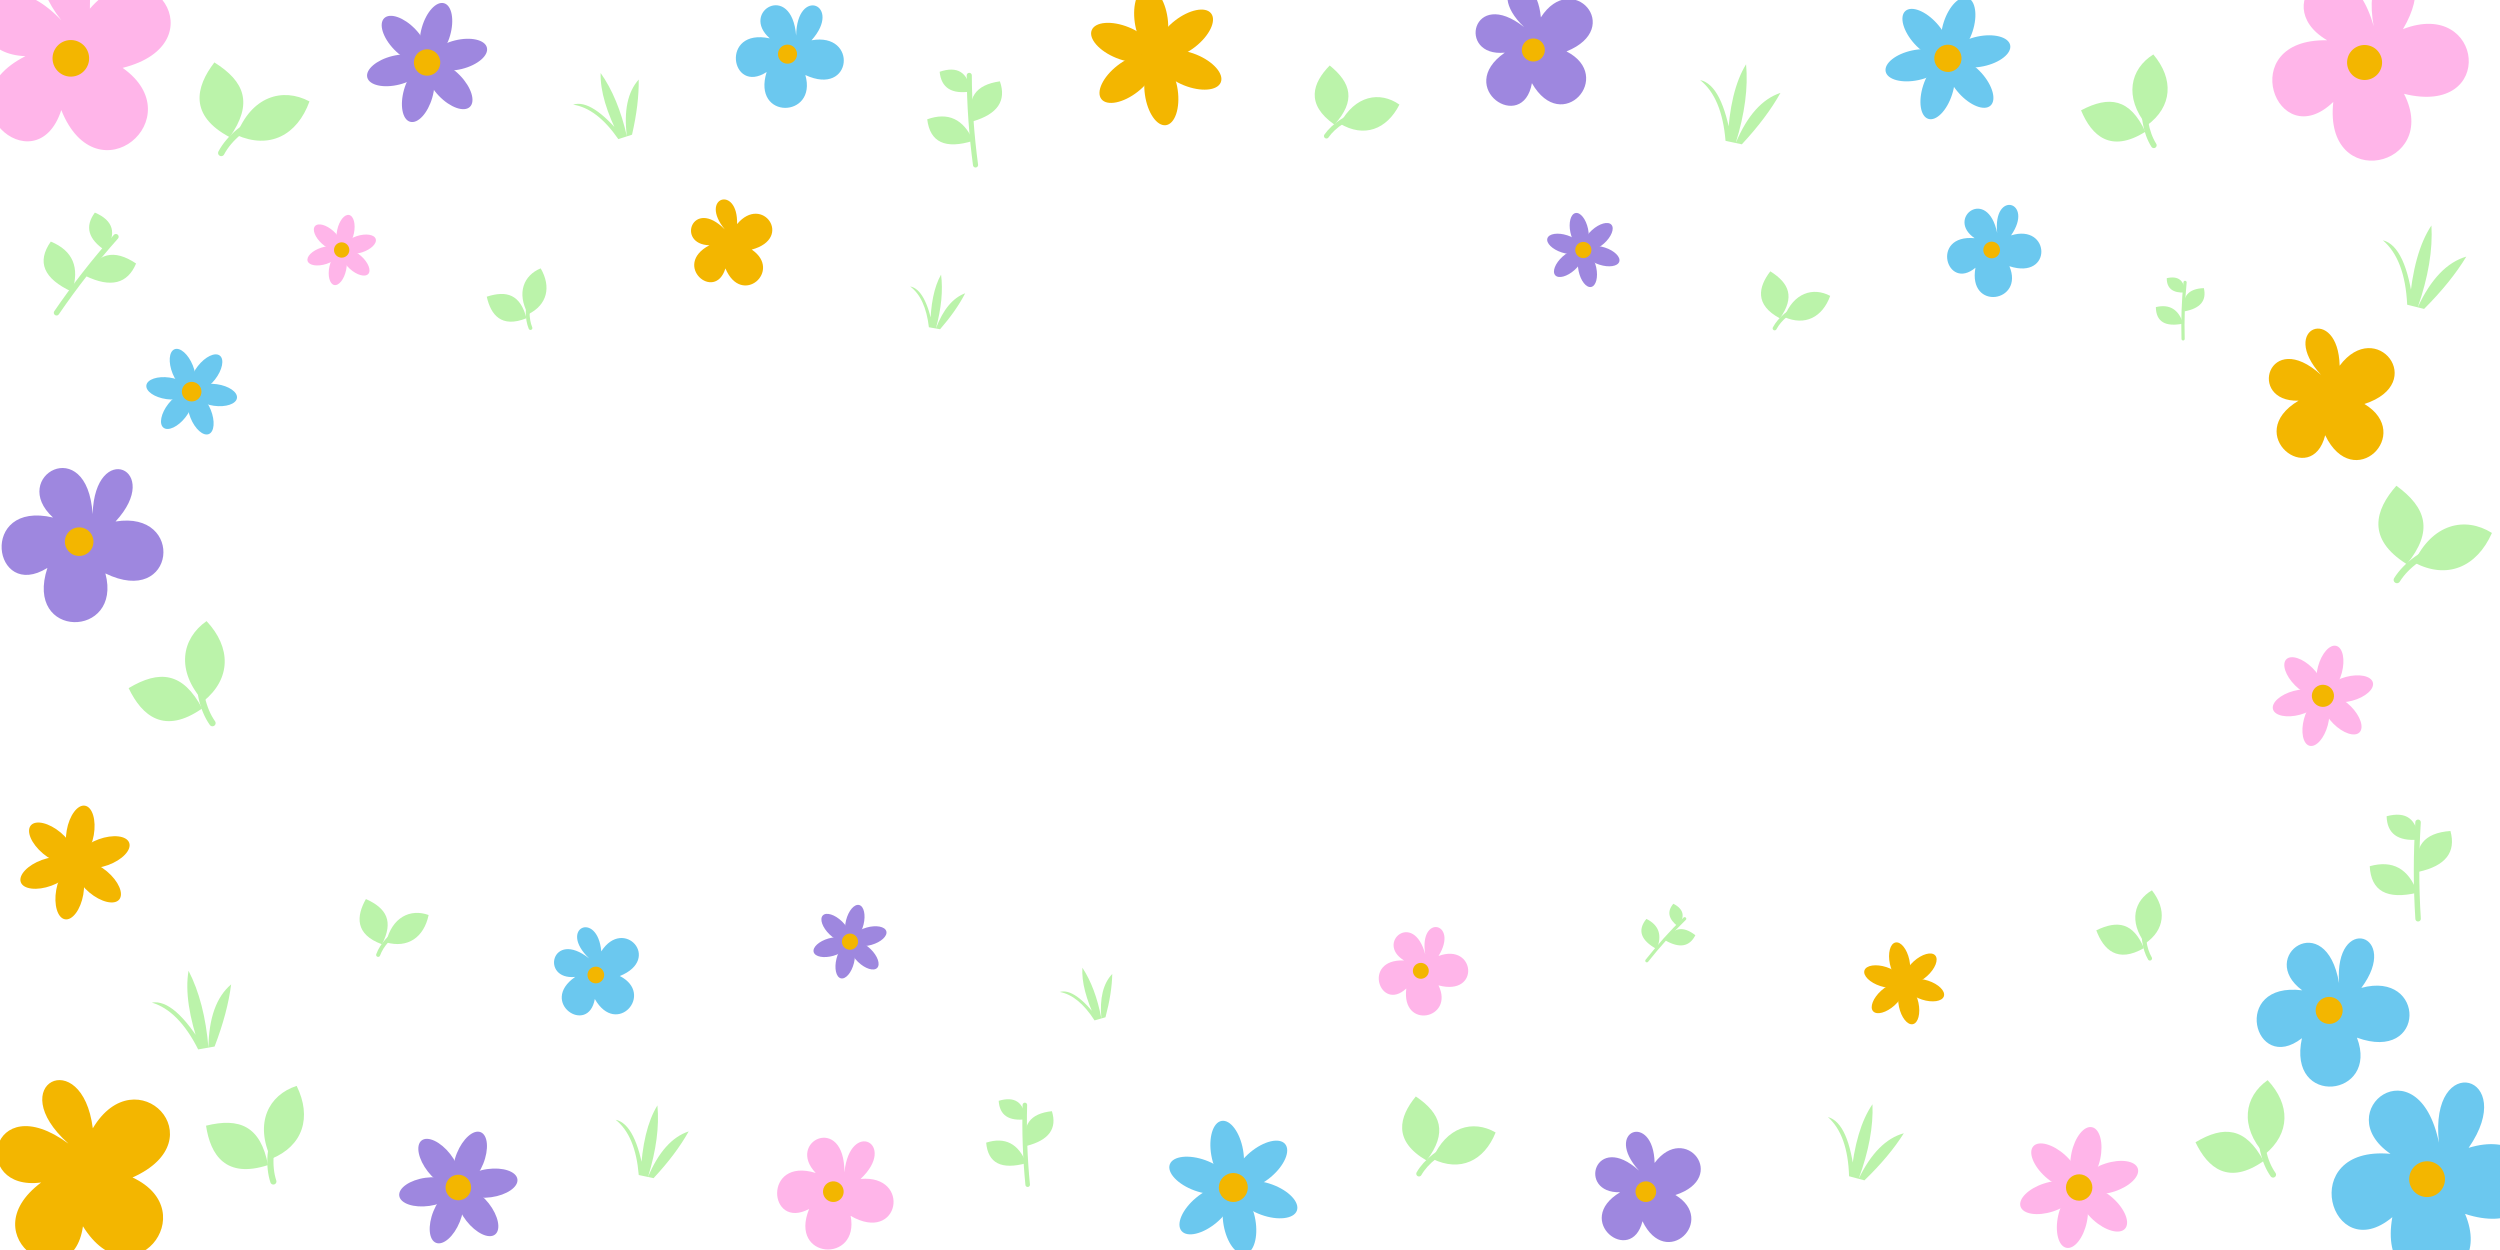
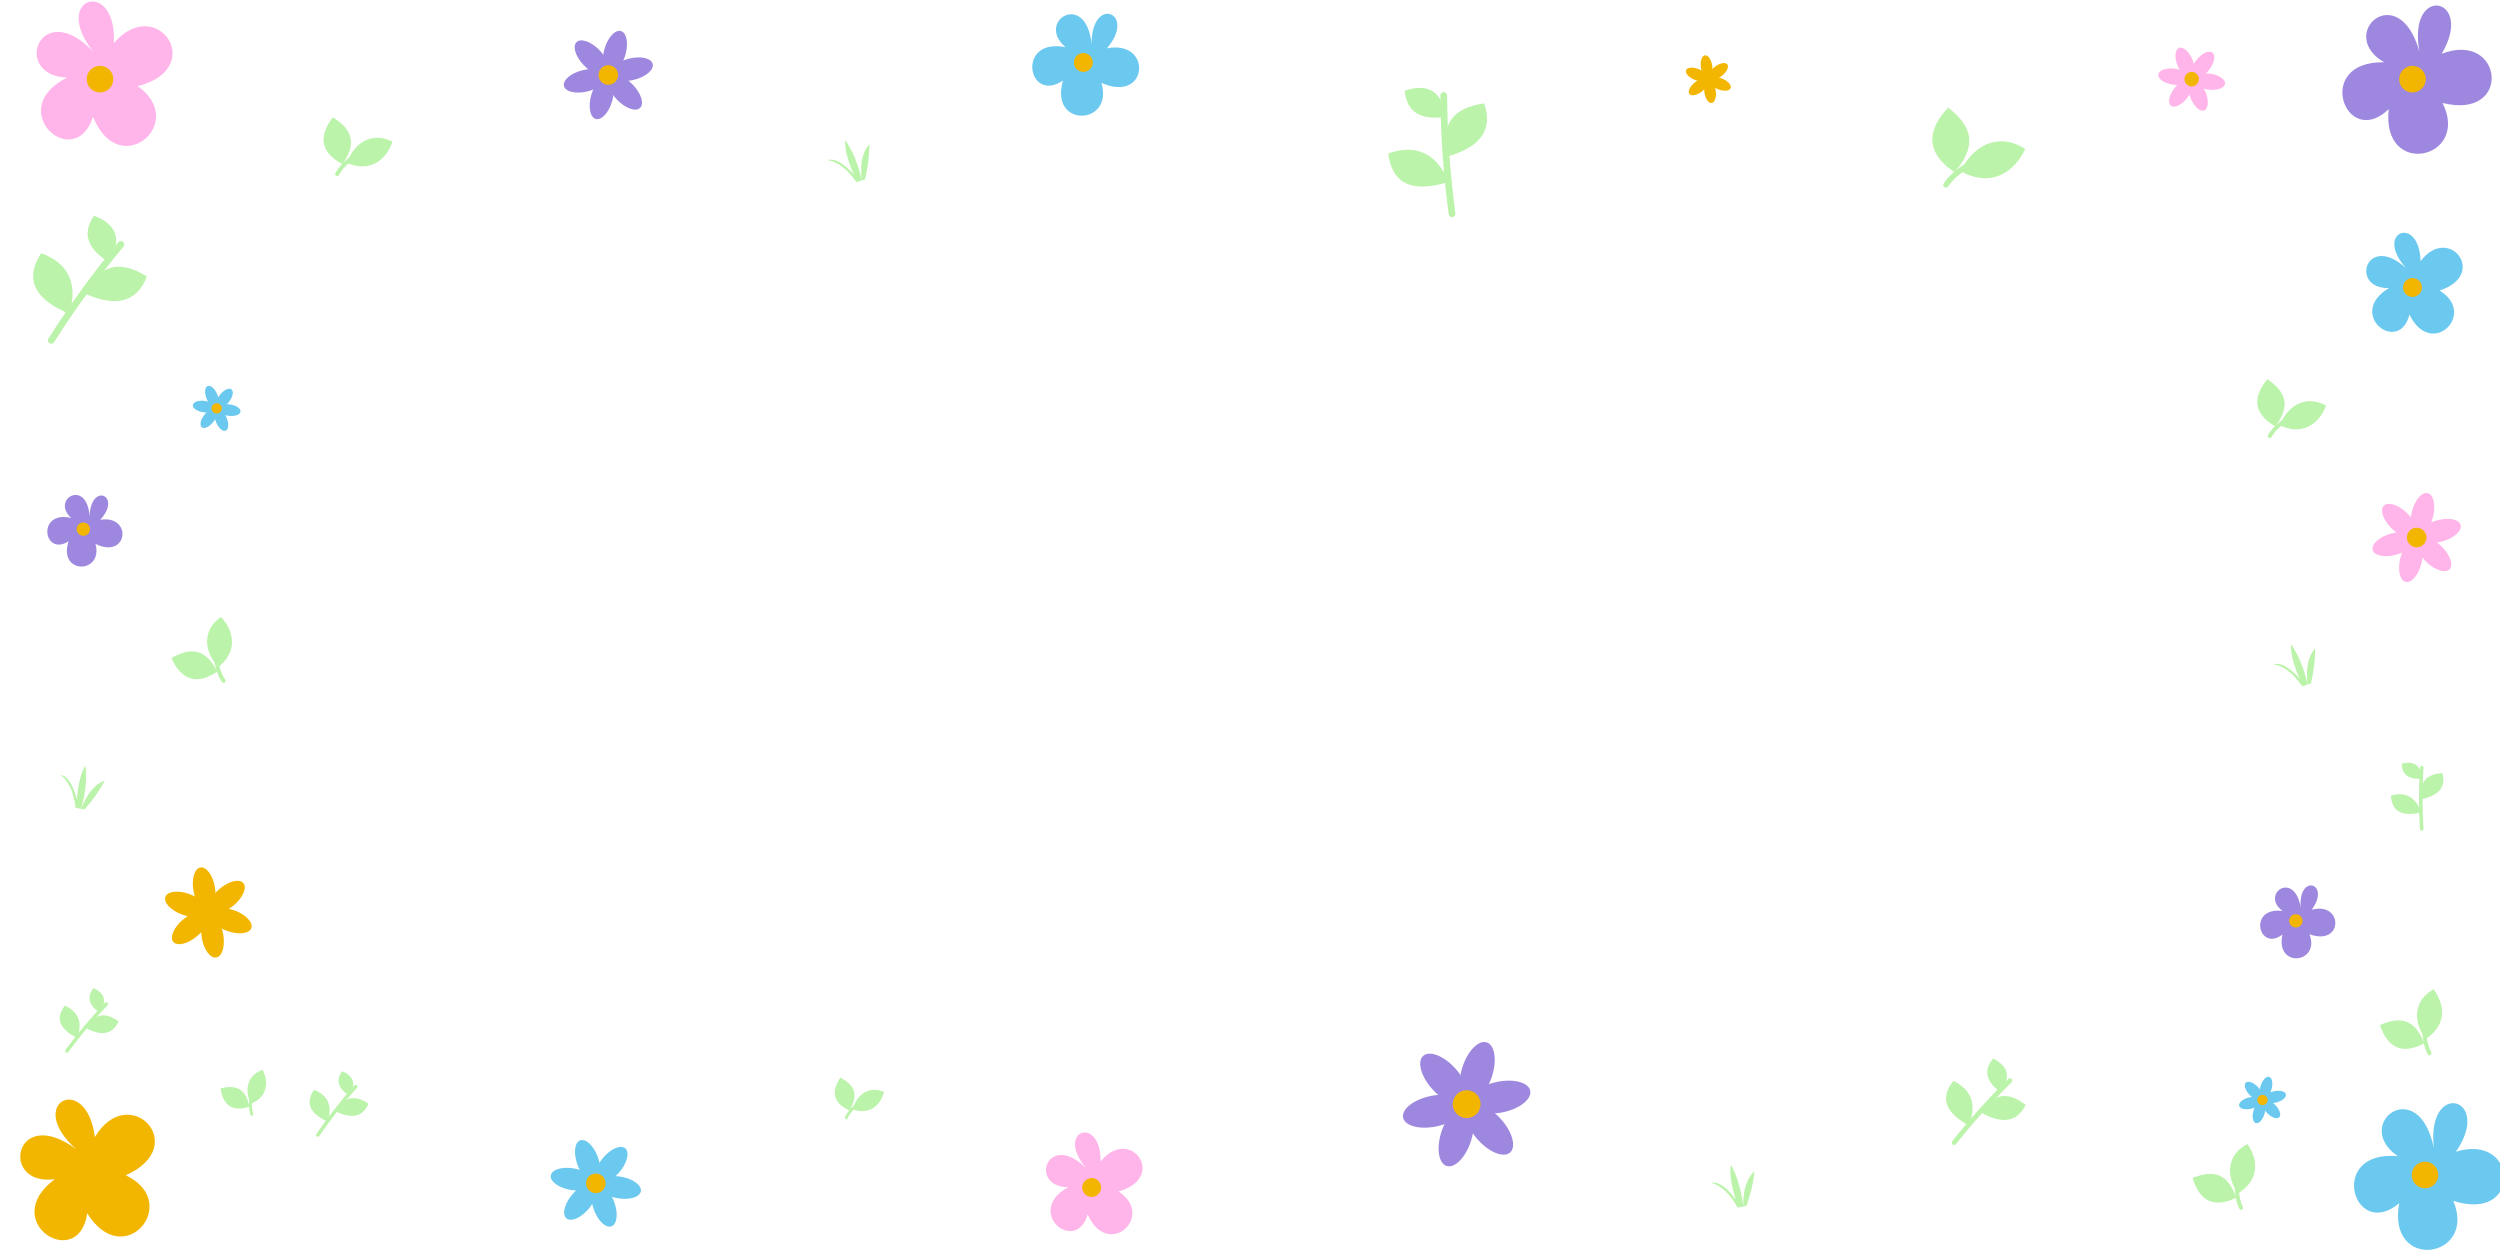
<svg xmlns="http://www.w3.org/2000/svg" width="1200" height="600" viewBox="0 0 1200 600" preserveAspectRatio="none" fill="none">
-   <g data-botanical-motif="1" transform="translate(34 28) rotate(-14) scale(2.0909)">
+   <g data-botanical-motif="1" data-size-tier="XL" transform="translate(48 38) rotate(-14) scale(1.520)">
    <path fill="#ffb5e9" d="M0-9C-12-30-27-8-10-3C-32 2-15 27-5 11C-2 33 24 20 11 5C34 5 24-22 7-10C13-30-9-29 0-9Z" />
    <circle r="4.2" fill="#f3b600" />
  </g>
-   <g data-botanical-motif="2" transform="translate(116 55) rotate(28) scale(1.2273)">
-     <path fill="#bbf3aa" d="M0 10C-18 10-21-1-19-13C-5-12 2-6 0 10ZM2 8C0-8 9-17 21-17C23-3 16 7 2 8Z" />
-     <path d="M0 17Q0 7 9-5" stroke="#bbf3aa" stroke-width="2.5" stroke-linecap="round" />
-   </g>
-   <g data-botanical-motif="3" transform="translate(205 30) rotate(16) scale(1.4091)">
+   <g data-botanical-motif="2" data-size-tier="S" transform="translate(168 72) rotate(28) scale(0.770)">
+     <path fill="#bbf3aa" d="M0 10C-18 10-21-1-19-13C-5-12 2-6 0 10ZM2 8C0-8 9-17 21-17C23-3 16 7 2 8Z" />
+     <path d="M0 17Q0 7 9-5" stroke="#bbf3aa" stroke-width="2.5" stroke-linecap="round" />
+   </g>
+   <g data-botanical-motif="3" data-size-tier="M" transform="translate(292 36) rotate(16) scale(1.045)">
    <g fill="#9e87df">
      <ellipse cy="-11" rx="5" ry="10" transform="rotate(0)" />
      <ellipse cy="-11" rx="5" ry="10" transform="rotate(60)" />
      <ellipse cy="-11" rx="5" ry="10" transform="rotate(120)" />
      <ellipse cy="-11" rx="5" ry="10" transform="rotate(180)" />
      <ellipse cy="-11" rx="5" ry="10" transform="rotate(240)" />
      <ellipse cy="-11" rx="5" ry="10" transform="rotate(300)" />
    </g>
    <circle r="4.5" fill="#f3b600" />
  </g>
-   <g data-botanical-motif="4" transform="translate(292 52) rotate(-18) scale(0.8636)">
-     <path fill="#bbf3aa" d="M0 18Q-6-2-18-8Q-7-8 3 18ZM1 18Q-3-6 2-20Q7-4 5 18ZM5 18Q9-3 21-10Q17 3 8 18Z" />
-   </g>
-   <g data-botanical-motif="5" transform="translate(378 26) rotate(25) scale(1.0909)">
+   <g data-botanical-motif="4" data-size-tier="XS" transform="translate(408 78) rotate(-18) scale(0.550)">
+     <path fill="#bbf3aa" d="M0 18Q-6-2-18-8Q-7-8 3 18ZM1 18Q-3-6 2-20Q7-4 5 18ZM5 18Q9-3 21-10Q17 3 8 18Z" />
+   </g>
+   <g data-botanical-motif="5" data-size-tier="L" transform="translate(520 30) rotate(24) scale(1.080)">
    <path fill="#6bc8ef" d="M0-9C-12-30-27-8-10-3C-32 2-15 27-5 11C-2 33 24 20 11 5C34 5 24-22 7-10C13-30-9-29 0-9Z" />
    <circle r="4.2" fill="#f3b600" />
  </g>
-   <g data-botanical-motif="6" transform="translate(466 56) rotate(-24) scale(1.2273)">
-     <path d="M-6 18Q-1 1 6-15" stroke="#bbf3aa" stroke-width="2" stroke-linecap="round" />
-     <path fill="#bbf3aa" d="M-3 9Q-20 7-16-6Q-3-5-3 9ZM0 2Q2-12 16-8Q15 4 0 2ZM4-9Q-7-12-4-21Q7-20 4-9Z" />
-   </g>
-   <g data-botanical-motif="7" transform="translate(555 27) rotate(-8) scale(1.5909)">
+   <g data-botanical-motif="6" data-size-tier="L" transform="translate(694 72) rotate(-24) scale(1.620)">
+     <path d="M-6 18Q-1 1 6-15" stroke="#bbf3aa" stroke-width="2" stroke-linecap="round" />
+     <path fill="#bbf3aa" d="M-3 9Q-20 7-16-6Q-3-5-3 9ZM0 2Q2-12 16-8Q15 4 0 2ZM4-9Q-7-12-4-21Q7-20 4-9Z" />
+   </g>
+   <g data-botanical-motif="7" data-size-tier="XS" transform="translate(820 38) rotate(-8) scale(0.550)">
    <g fill="#f3b600">
      <ellipse cy="-11" rx="5" ry="10" transform="rotate(0)" />
      <ellipse cy="-11" rx="5" ry="10" transform="rotate(60)" />
      <ellipse cy="-11" rx="5" ry="10" transform="rotate(120)" />
      <ellipse cy="-11" rx="5" ry="10" transform="rotate(180)" />
      <ellipse cy="-11" rx="5" ry="10" transform="rotate(240)" />
      <ellipse cy="-11" rx="5" ry="10" transform="rotate(300)" />
    </g>
    <circle r="4.5" fill="#f3b600" />
  </g>
-   <g data-botanical-motif="8" transform="translate(646 52) rotate(35) scale(0.9545)">
-     <path fill="#bbf3aa" d="M0 10C-18 10-21-1-19-13C-5-12 2-6 0 10ZM2 8C0-8 9-17 21-17C23-3 16 7 2 8Z" />
-     <path d="M0 17Q0 7 9-5" stroke="#bbf3aa" stroke-width="2.5" stroke-linecap="round" />
-   </g>
-   <g data-botanical-motif="9" transform="translate(736 24) rotate(-22) scale(1.3182)">
+   <g data-botanical-motif="8" data-size-tier="M" transform="translate(944 74) rotate(34) scale(1.045)">
+     <path fill="#bbf3aa" d="M0 10C-18 10-21-1-19-13C-5-12 2-6 0 10ZM2 8C0-8 9-17 21-17C23-3 16 7 2 8Z" />
+     <path d="M0 17Q0 7 9-5" stroke="#bbf3aa" stroke-width="2.5" stroke-linecap="round" />
+   </g>
+   <g data-botanical-motif="9" data-size-tier="S" transform="translate(1052 38) rotate(-22) scale(0.770)">
+     <g fill="#ffb5e9">
+       <ellipse cy="-11" rx="5" ry="10" transform="rotate(0)" />
+       <ellipse cy="-11" rx="5" ry="10" transform="rotate(60)" />
+       <ellipse cy="-11" rx="5" ry="10" transform="rotate(120)" />
+       <ellipse cy="-11" rx="5" ry="10" transform="rotate(180)" />
+       <ellipse cy="-11" rx="5" ry="10" transform="rotate(240)" />
+       <ellipse cy="-11" rx="5" ry="10" transform="rotate(300)" />
+     </g>
+     <circle r="4.5" fill="#f3b600" />
+   </g>
+   <g data-botanical-motif="10" data-size-tier="XL" transform="translate(1158 38) rotate(14) scale(1.520)">
    <path fill="#9e87df" d="M0-9C-12-30-27-8-10-3C-32 2-15 27-5 11C-2 33 24 20 11 5C34 5 24-22 7-10C13-30-9-29 0-9Z" />
    <circle r="4.2" fill="#f3b600" />
  </g>
-   <g data-botanical-motif="10" transform="translate(832 50) rotate(12) scale(1)">
-     <path fill="#bbf3aa" d="M0 18Q-6-2-18-8Q-7-8 3 18ZM1 18Q-3-6 2-20Q7-4 5 18ZM5 18Q9-3 21-10Q17 3 8 18Z" />
-   </g>
-   <g data-botanical-motif="11" transform="translate(935 28) rotate(18) scale(1.4545)">
+   <g data-botanical-motif="11" data-size-tier="XL" transform="translate(42 564) rotate(-24) scale(1.520)">
+     <path fill="#f3b600" d="M0-9C-12-30-27-8-10-3C-32 2-15 27-5 11C-2 33 24 20 11 5C34 5 24-22 7-10C13-30-9-29 0-9Z" />
+     <circle r="4.2" fill="#f3b600" />
+   </g>
+   <g data-botanical-motif="12" data-size-tier="S" transform="translate(162 532) rotate(18) scale(0.840)">
+     <path d="M-6 18Q-1 1 6-15" stroke="#bbf3aa" stroke-width="2" stroke-linecap="round" />
+     <path fill="#bbf3aa" d="M-3 9Q-20 7-16-6Q-3-5-3 9ZM0 2Q2-12 16-8Q15 4 0 2ZM4-9Q-7-12-4-21Q7-20 4-9Z" />
+   </g>
+   <g data-botanical-motif="13" data-size-tier="M" transform="translate(286 568) rotate(-20) scale(1.045)">
    <g fill="#6bc8ef">
      <ellipse cy="-11" rx="5" ry="10" transform="rotate(0)" />
      <ellipse cy="-11" rx="5" ry="10" transform="rotate(60)" />
      <ellipse cy="-11" rx="5" ry="10" transform="rotate(120)" />
      <ellipse cy="-11" rx="5" ry="10" transform="rotate(180)" />
      <ellipse cy="-11" rx="5" ry="10" transform="rotate(240)" />
      <ellipse cy="-11" rx="5" ry="10" transform="rotate(300)" />
    </g>
    <circle r="4.5" fill="#f3b600" />
  </g>
-   <g data-botanical-motif="12" transform="translate(1024 54) rotate(-32) scale(1.0909)">
-     <path fill="#bbf3aa" d="M0 10C-18 10-21-1-19-13C-5-12 2-6 0 10ZM2 8C0-8 9-17 21-17C23-3 16 7 2 8Z" />
-     <path d="M0 17Q0 7 9-5" stroke="#bbf3aa" stroke-width="2.5" stroke-linecap="round" />
-   </g>
-   <g data-botanical-motif="13" transform="translate(1135 30) rotate(14) scale(2)">
+   <g data-botanical-motif="14" data-size-tier="XS" transform="translate(410 528) rotate(24) scale(0.550)">
+     <path fill="#bbf3aa" d="M0 10C-18 10-21-1-19-13C-5-12 2-6 0 10ZM2 8C0-8 9-17 21-17C23-3 16 7 2 8Z" />
+     <path d="M0 17Q0 7 9-5" stroke="#bbf3aa" stroke-width="2.5" stroke-linecap="round" />
+   </g>
+   <g data-botanical-motif="15" data-size-tier="L" transform="translate(524 570) rotate(-16) scale(1.080)">
    <path fill="#ffb5e9" d="M0-9C-12-30-27-8-10-3C-32 2-15 27-5 11C-2 33 24 20 11 5C34 5 24-22 7-10C13-30-9-29 0-9Z" />
    <circle r="4.2" fill="#f3b600" />
  </g>
-   <g data-botanical-motif="14" transform="translate(42 130) rotate(18) scale(1.3182)">
-     <path d="M-6 18Q-1 1 6-15" stroke="#bbf3aa" stroke-width="2" stroke-linecap="round" />
-     <path fill="#bbf3aa" d="M-3 9Q-20 7-16-6Q-3-5-3 9ZM0 2Q2-12 16-8Q15 4 0 2ZM4-9Q-7-12-4-21Q7-20 4-9Z" />
-   </g>
-   <g data-botanical-motif="15" transform="translate(92 188) rotate(-22) scale(1.0455)">
+   <g data-botanical-motif="16" data-size-tier="L" transform="translate(704 530) rotate(18) scale(1.485)">
+     <g fill="#9e87df">
+       <ellipse cy="-11" rx="5" ry="10" transform="rotate(0)" />
+       <ellipse cy="-11" rx="5" ry="10" transform="rotate(60)" />
+       <ellipse cy="-11" rx="5" ry="10" transform="rotate(120)" />
+       <ellipse cy="-11" rx="5" ry="10" transform="rotate(180)" />
+       <ellipse cy="-11" rx="5" ry="10" transform="rotate(240)" />
+       <ellipse cy="-11" rx="5" ry="10" transform="rotate(300)" />
+     </g>
+     <circle r="4.5" fill="#f3b600" />
+   </g>
+   <g data-botanical-motif="17" data-size-tier="XS" transform="translate(832 570) rotate(-12) scale(0.550)">
+     <path fill="#bbf3aa" d="M0 18Q-6-2-18-8Q-7-8 3 18ZM1 18Q-3-6 2-20Q7-4 5 18ZM5 18Q9-3 21-10Q17 3 8 18Z" />
+   </g>
+   <g data-botanical-motif="18" data-size-tier="M" transform="translate(952 532) rotate(22) scale(1.140)">
+     <path d="M-6 18Q-1 1 6-15" stroke="#bbf3aa" stroke-width="2" stroke-linecap="round" />
+     <path fill="#bbf3aa" d="M-3 9Q-20 7-16-6Q-3-5-3 9ZM0 2Q2-12 16-8Q15 4 0 2ZM4-9Q-7-12-4-21Q7-20 4-9Z" />
+   </g>
+   <g data-botanical-motif="19" data-size-tier="S" transform="translate(1070 568) rotate(-26) scale(0.770)">
+     <path fill="#bbf3aa" d="M0 10C-18 10-21-1-19-13C-5-12 2-6 0 10ZM2 8C0-8 9-17 21-17C23-3 16 7 2 8Z" />
+     <path d="M0 17Q0 7 9-5" stroke="#bbf3aa" stroke-width="2.5" stroke-linecap="round" />
+   </g>
+   <g data-botanical-motif="20" data-size-tier="XL" transform="translate(1164 564) rotate(18) scale(1.520)">
+     <path fill="#6bc8ef" d="M0-9C-12-30-27-8-10-3C-32 2-15 27-5 11C-2 33 24 20 11 5C34 5 24-22 7-10C13-30-9-29 0-9Z" />
+     <circle r="4.2" fill="#f3b600" />
+   </g>
+   <g data-botanical-motif="21" data-size-tier="L" transform="translate(42 138) rotate(16) scale(1.620)">
+     <path d="M-6 18Q-1 1 6-15" stroke="#bbf3aa" stroke-width="2" stroke-linecap="round" />
+     <path fill="#bbf3aa" d="M-3 9Q-20 7-16-6Q-3-5-3 9ZM0 2Q2-12 16-8Q15 4 0 2ZM4-9Q-7-12-4-21Q7-20 4-9Z" />
+   </g>
+   <g data-botanical-motif="22" data-size-tier="XS" transform="translate(104 196) rotate(-22) scale(0.550)">
    <g fill="#6bc8ef">
      <ellipse cy="-11" rx="5" ry="10" transform="rotate(0)" />
      <ellipse cy="-11" rx="5" ry="10" transform="rotate(60)" />
      <ellipse cy="-11" rx="5" ry="10" transform="rotate(120)" />
      <ellipse cy="-11" rx="5" ry="10" transform="rotate(180)" />
      <ellipse cy="-11" rx="5" ry="10" transform="rotate(240)" />
      <ellipse cy="-11" rx="5" ry="10" transform="rotate(300)" />
    </g>
    <circle r="4.5" fill="#f3b600" />
  </g>
-   <g data-botanical-motif="16" transform="translate(38 260) rotate(26) scale(1.6364)">
+   <g data-botanical-motif="23" data-size-tier="M" transform="translate(40 254) rotate(26) scale(0.760)">
    <path fill="#9e87df" d="M0-9C-12-30-27-8-10-3C-32 2-15 27-5 11C-2 33 24 20 11 5C34 5 24-22 7-10C13-30-9-29 0-9Z" />
    <circle r="4.2" fill="#f3b600" />
  </g>
-   <g data-botanical-motif="17" transform="translate(90 330) rotate(-35) scale(1.2273)">
-     <path fill="#bbf3aa" d="M0 10C-18 10-21-1-19-13C-5-12 2-6 0 10ZM2 8C0-8 9-17 21-17C23-3 16 7 2 8Z" />
-     <path d="M0 17Q0 7 9-5" stroke="#bbf3aa" stroke-width="2.5" stroke-linecap="round" />
-   </g>
-   <g data-botanical-motif="18" transform="translate(36 414) rotate(10) scale(1.3182)">
+   <g data-botanical-motif="24" data-size-tier="S" transform="translate(100 316) rotate(-34) scale(0.770)">
+     <path fill="#bbf3aa" d="M0 10C-18 10-21-1-19-13C-5-12 2-6 0 10ZM2 8C0-8 9-17 21-17C23-3 16 7 2 8Z" />
+     <path d="M0 17Q0 7 9-5" stroke="#bbf3aa" stroke-width="2.5" stroke-linecap="round" />
+   </g>
+   <g data-botanical-motif="25" data-size-tier="XS" transform="translate(38 378) rotate(10) scale(0.550)">
+     <path fill="#bbf3aa" d="M0 18Q-6-2-18-8Q-7-8 3 18ZM1 18Q-3-6 2-20Q7-4 5 18ZM5 18Q9-3 21-10Q17 3 8 18Z" />
+   </g>
+   <g data-botanical-motif="26" data-size-tier="M" transform="translate(100 438) rotate(-10) scale(1.045)">
    <g fill="#f3b600">
      <ellipse cy="-11" rx="5" ry="10" transform="rotate(0)" />
      <ellipse cy="-11" rx="5" ry="10" transform="rotate(60)" />
      <ellipse cy="-11" rx="5" ry="10" transform="rotate(120)" />
      <ellipse cy="-11" rx="5" ry="10" transform="rotate(180)" />
      <ellipse cy="-11" rx="5" ry="10" transform="rotate(240)" />
      <ellipse cy="-11" rx="5" ry="10" transform="rotate(300)" />
    </g>
    <circle r="4.5" fill="#f3b600" />
  </g>
-   <g data-botanical-motif="19" transform="translate(92 486) rotate(-10) scale(1)">
-     <path fill="#bbf3aa" d="M0 18Q-6-2-18-8Q-7-8 3 18ZM1 18Q-3-6 2-20Q7-4 5 18ZM5 18Q9-3 21-10Q17 3 8 18Z" />
-   </g>
-   <g data-botanical-motif="20" transform="translate(1160 128) rotate(14) scale(1.0455)">
-     <path fill="#bbf3aa" d="M0 18Q-6-2-18-8Q-7-8 3 18ZM1 18Q-3-6 2-20Q7-4 5 18ZM5 18Q9-3 21-10Q17 3 8 18Z" />
-   </g>
-   <g data-botanical-motif="21" transform="translate(1118 192) rotate(-18) scale(1.4091)">
-     <path fill="#f3b600" d="M0-9C-12-30-27-8-10-3C-32 2-15 27-5 11C-2 33 24 20 11 5C34 5 24-22 7-10C13-30-9-29 0-9Z" />
-     <circle r="4.2" fill="#f3b600" />
-   </g>
-   <g data-botanical-motif="22" transform="translate(1162 260) rotate(32) scale(1.2727)">
-     <path fill="#bbf3aa" d="M0 10C-18 10-21-1-19-13C-5-12 2-6 0 10ZM2 8C0-8 9-17 21-17C23-3 16 7 2 8Z" />
-     <path d="M0 17Q0 7 9-5" stroke="#bbf3aa" stroke-width="2.5" stroke-linecap="round" />
-   </g>
-   <g data-botanical-motif="23" transform="translate(1115 334) rotate(15) scale(1.1818)">
+   <g data-botanical-motif="27" data-size-tier="S" transform="translate(42 492) rotate(20) scale(0.840)">
+     <path d="M-6 18Q-1 1 6-15" stroke="#bbf3aa" stroke-width="2" stroke-linecap="round" />
+     <path fill="#bbf3aa" d="M-3 9Q-20 7-16-6Q-3-5-3 9ZM0 2Q2-12 16-8Q15 4 0 2ZM4-9Q-7-12-4-21Q7-20 4-9Z" />
+   </g>
+   <g data-botanical-motif="28" data-size-tier="XS" transform="translate(118 526) rotate(-18) scale(0.550)">
+     <path fill="#bbf3aa" d="M0 10C-18 10-21-1-19-13C-5-12 2-6 0 10ZM2 8C0-8 9-17 21-17C23-3 16 7 2 8Z" />
+     <path d="M0 17Q0 7 9-5" stroke="#bbf3aa" stroke-width="2.5" stroke-linecap="round" />
+   </g>
+   <g data-botanical-motif="29" data-size-tier="L" transform="translate(1158 138) rotate(-18) scale(1.080)">
+     <path fill="#6bc8ef" d="M0-9C-12-30-27-8-10-3C-32 2-15 27-5 11C-2 33 24 20 11 5C34 5 24-22 7-10C13-30-9-29 0-9Z" />
+     <circle r="4.2" fill="#f3b600" />
+   </g>
+   <g data-botanical-motif="30" data-size-tier="S" transform="translate(1096 198) rotate(30) scale(0.770)">
+     <path fill="#bbf3aa" d="M0 10C-18 10-21-1-19-13C-5-12 2-6 0 10ZM2 8C0-8 9-17 21-17C23-3 16 7 2 8Z" />
+     <path d="M0 17Q0 7 9-5" stroke="#bbf3aa" stroke-width="2.5" stroke-linecap="round" />
+   </g>
+   <g data-botanical-motif="31" data-size-tier="M" transform="translate(1160 258) rotate(14) scale(1.045)">
    <g fill="#ffb5e9">
      <ellipse cy="-11" rx="5" ry="10" transform="rotate(0)" />
      <ellipse cy="-11" rx="5" ry="10" transform="rotate(60)" />
      <ellipse cy="-11" rx="5" ry="10" transform="rotate(120)" />
      <ellipse cy="-11" rx="5" ry="10" transform="rotate(180)" />
      <ellipse cy="-11" rx="5" ry="10" transform="rotate(240)" />
      <ellipse cy="-11" rx="5" ry="10" transform="rotate(300)" />
    </g>
    <circle r="4.5" fill="#f3b600" />
  </g>
-   <g data-botanical-motif="24" transform="translate(1160 416) rotate(-20) scale(1.3182)">
-     <path d="M-6 18Q-1 1 6-15" stroke="#bbf3aa" stroke-width="2" stroke-linecap="round" />
-     <path fill="#bbf3aa" d="M-3 9Q-20 7-16-6Q-3-5-3 9ZM0 2Q2-12 16-8Q15 4 0 2ZM4-9Q-7-12-4-21Q7-20 4-9Z" />
-   </g>
-   <g data-botanical-motif="25" transform="translate(1118 485) rotate(20) scale(1.5455)">
-     <path fill="#6bc8ef" d="M0-9C-12-30-27-8-10-3C-32 2-15 27-5 11C-2 33 24 20 11 5C34 5 24-22 7-10C13-30-9-29 0-9Z" />
-     <circle r="4.2" fill="#f3b600" />
-   </g>
-   <g data-botanical-motif="26" transform="translate(164 120) rotate(12) scale(0.8182)">
-     <g fill="#ffb5e9">
-       <ellipse cy="-11" rx="5" ry="10" transform="rotate(0)" />
-       <ellipse cy="-11" rx="5" ry="10" transform="rotate(60)" />
-       <ellipse cy="-11" rx="5" ry="10" transform="rotate(120)" />
-       <ellipse cy="-11" rx="5" ry="10" transform="rotate(180)" />
-       <ellipse cy="-11" rx="5" ry="10" transform="rotate(240)" />
-       <ellipse cy="-11" rx="5" ry="10" transform="rotate(300)" />
-     </g>
-     <circle r="4.5" fill="#f3b600" />
-   </g>
-   <g data-botanical-motif="27" transform="translate(250 146) rotate(-22) scale(0.7273)">
-     <path fill="#bbf3aa" d="M0 10C-18 10-21-1-19-13C-5-12 2-6 0 10ZM2 8C0-8 9-17 21-17C23-3 16 7 2 8Z" />
-     <path d="M0 17Q0 7 9-5" stroke="#bbf3aa" stroke-width="2.5" stroke-linecap="round" />
-   </g>
-   <g data-botanical-motif="28" transform="translate(350 118) rotate(-15) scale(0.9091)">
-     <path fill="#f3b600" d="M0-9C-12-30-27-8-10-3C-32 2-15 27-5 11C-2 33 24 20 11 5C34 5 24-22 7-10C13-30-9-29 0-9Z" />
-     <circle r="4.2" fill="#f3b600" />
-   </g>
-   <g data-botanical-motif="29" transform="translate(448 145) rotate(10) scale(0.6818)">
-     <path fill="#bbf3aa" d="M0 18Q-6-2-18-8Q-7-8 3 18ZM1 18Q-3-6 2-20Q7-4 5 18ZM5 18Q9-3 21-10Q17 3 8 18Z" />
-   </g>
-   <g data-botanical-motif="30" transform="translate(760 120) rotate(-12) scale(0.8636)">
-     <g fill="#9e87df">
-       <ellipse cy="-11" rx="5" ry="10" transform="rotate(0)" />
-       <ellipse cy="-11" rx="5" ry="10" transform="rotate(60)" />
-       <ellipse cy="-11" rx="5" ry="10" transform="rotate(120)" />
-       <ellipse cy="-11" rx="5" ry="10" transform="rotate(180)" />
-       <ellipse cy="-11" rx="5" ry="10" transform="rotate(240)" />
-       <ellipse cy="-11" rx="5" ry="10" transform="rotate(300)" />
-     </g>
-     <circle r="4.5" fill="#f3b600" />
-   </g>
-   <g data-botanical-motif="31" transform="translate(858 146) rotate(28) scale(0.7727)">
-     <path fill="#bbf3aa" d="M0 10C-18 10-21-1-19-13C-5-12 2-6 0 10ZM2 8C0-8 9-17 21-17C23-3 16 7 2 8Z" />
-     <path d="M0 17Q0 7 9-5" stroke="#bbf3aa" stroke-width="2.5" stroke-linecap="round" />
-   </g>
-   <g data-botanical-motif="32" transform="translate(956 120) rotate(18) scale(0.9545)">
-     <path fill="#6bc8ef" d="M0-9C-12-30-27-8-10-3C-32 2-15 27-5 11C-2 33 24 20 11 5C34 5 24-22 7-10C13-30-9-29 0-9Z" />
-     <circle r="4.2" fill="#f3b600" />
-   </g>
-   <g data-botanical-motif="33" transform="translate(1048 148) rotate(-18) scale(0.7727)">
-     <path d="M-6 18Q-1 1 6-15" stroke="#bbf3aa" stroke-width="2" stroke-linecap="round" />
-     <path fill="#bbf3aa" d="M-3 9Q-20 7-16-6Q-3-5-3 9ZM0 2Q2-12 16-8Q15 4 0 2ZM4-9Q-7-12-4-21Q7-20 4-9Z" />
-   </g>
-   <g data-botanical-motif="34" transform="translate(186 446) rotate(20) scale(0.7727)">
-     <path fill="#bbf3aa" d="M0 10C-18 10-21-1-19-13C-5-12 2-6 0 10ZM2 8C0-8 9-17 21-17C23-3 16 7 2 8Z" />
-     <path d="M0 17Q0 7 9-5" stroke="#bbf3aa" stroke-width="2.5" stroke-linecap="round" />
-   </g>
-   <g data-botanical-motif="35" transform="translate(286 468) rotate(-22) scale(0.9545)">
-     <path fill="#6bc8ef" d="M0-9C-12-30-27-8-10-3C-32 2-15 27-5 11C-2 33 24 20 11 5C34 5 24-22 7-10C13-30-9-29 0-9Z" />
-     <circle r="4.2" fill="#f3b600" />
-   </g>
-   <g data-botanical-motif="36" transform="translate(408 452) rotate(14) scale(0.8636)">
-     <g fill="#9e87df">
-       <ellipse cy="-11" rx="5" ry="10" transform="rotate(0)" />
-       <ellipse cy="-11" rx="5" ry="10" transform="rotate(60)" />
-       <ellipse cy="-11" rx="5" ry="10" transform="rotate(120)" />
-       <ellipse cy="-11" rx="5" ry="10" transform="rotate(180)" />
-       <ellipse cy="-11" rx="5" ry="10" transform="rotate(240)" />
-       <ellipse cy="-11" rx="5" ry="10" transform="rotate(300)" />
-     </g>
-     <circle r="4.5" fill="#f3b600" />
-   </g>
-   <g data-botanical-motif="37" transform="translate(522 478) rotate(-16) scale(0.6818)">
-     <path fill="#bbf3aa" d="M0 18Q-6-2-18-8Q-7-8 3 18ZM1 18Q-3-6 2-20Q7-4 5 18ZM5 18Q9-3 21-10Q17 3 8 18Z" />
-   </g>
-   <g data-botanical-motif="38" transform="translate(682 466) rotate(15) scale(0.9091)">
-     <path fill="#ffb5e9" d="M0-9C-12-30-27-8-10-3C-32 2-15 27-5 11C-2 33 24 20 11 5C34 5 24-22 7-10C13-30-9-29 0-9Z" />
-     <circle r="4.2" fill="#f3b600" />
-   </g>
-   <g data-botanical-motif="39" transform="translate(800 450) rotate(22) scale(0.7727)">
-     <path d="M-6 18Q-1 1 6-15" stroke="#bbf3aa" stroke-width="2" stroke-linecap="round" />
-     <path fill="#bbf3aa" d="M-3 9Q-20 7-16-6Q-3-5-3 9ZM0 2Q2-12 16-8Q15 4 0 2ZM4-9Q-7-12-4-21Q7-20 4-9Z" />
-   </g>
-   <g data-botanical-motif="40" transform="translate(914 472) rotate(-12) scale(0.9545)">
-     <g fill="#f3b600">
-       <ellipse cy="-11" rx="5" ry="10" transform="rotate(0)" />
-       <ellipse cy="-11" rx="5" ry="10" transform="rotate(60)" />
-       <ellipse cy="-11" rx="5" ry="10" transform="rotate(120)" />
-       <ellipse cy="-11" rx="5" ry="10" transform="rotate(180)" />
-       <ellipse cy="-11" rx="5" ry="10" transform="rotate(240)" />
-       <ellipse cy="-11" rx="5" ry="10" transform="rotate(300)" />
-     </g>
-     <circle r="4.5" fill="#f3b600" />
-   </g>
-   <g data-botanical-motif="41" transform="translate(1025 448) rotate(-30) scale(0.8182)">
-     <path fill="#bbf3aa" d="M0 10C-18 10-21-1-19-13C-5-12 2-6 0 10ZM2 8C0-8 9-17 21-17C23-3 16 7 2 8Z" />
-     <path d="M0 17Q0 7 9-5" stroke="#bbf3aa" stroke-width="2.5" stroke-linecap="round" />
-   </g>
-   <g data-botanical-motif="42" transform="translate(40 565) rotate(-24) scale(1.9545)">
-     <path fill="#f3b600" d="M0-9C-12-30-27-8-10-3C-32 2-15 27-5 11C-2 33 24 20 11 5C34 5 24-22 7-10C13-30-9-29 0-9Z" />
-     <circle r="4.2" fill="#f3b600" />
-   </g>
-   <g data-botanical-motif="43" transform="translate(125 548) rotate(-18) scale(1.1818)">
-     <path fill="#bbf3aa" d="M0 10C-18 10-21-1-19-13C-5-12 2-6 0 10ZM2 8C0-8 9-17 21-17C23-3 16 7 2 8Z" />
-     <path d="M0 17Q0 7 9-5" stroke="#bbf3aa" stroke-width="2.5" stroke-linecap="round" />
-   </g>
-   <g data-botanical-motif="44" transform="translate(220 570) rotate(22) scale(1.3636)">
-     <g fill="#9e87df">
-       <ellipse cy="-11" rx="5" ry="10" transform="rotate(0)" />
-       <ellipse cy="-11" rx="5" ry="10" transform="rotate(60)" />
-       <ellipse cy="-11" rx="5" ry="10" transform="rotate(120)" />
-       <ellipse cy="-11" rx="5" ry="10" transform="rotate(180)" />
-       <ellipse cy="-11" rx="5" ry="10" transform="rotate(240)" />
-       <ellipse cy="-11" rx="5" ry="10" transform="rotate(300)" />
-     </g>
-     <circle r="4.5" fill="#f3b600" />
-   </g>
-   <g data-botanical-motif="45" transform="translate(310 548) rotate(12) scale(0.9091)">
-     <path fill="#bbf3aa" d="M0 18Q-6-2-18-8Q-7-8 3 18ZM1 18Q-3-6 2-20Q7-4 5 18ZM5 18Q9-3 21-10Q17 3 8 18Z" />
-   </g>
-   <g data-botanical-motif="46" transform="translate(400 572) rotate(30) scale(1.1818)">
-     <path fill="#ffb5e9" d="M0-9C-12-30-27-8-10-3C-32 2-15 27-5 11C-2 33 24 20 11 5C34 5 24-22 7-10C13-30-9-29 0-9Z" />
-     <circle r="4.2" fill="#f3b600" />
-   </g>
-   <g data-botanical-motif="47" transform="translate(492 548) rotate(-22) scale(1.0909)">
-     <path d="M-6 18Q-1 1 6-15" stroke="#bbf3aa" stroke-width="2" stroke-linecap="round" />
-     <path fill="#bbf3aa" d="M-3 9Q-20 7-16-6Q-3-5-3 9ZM0 2Q2-12 16-8Q15 4 0 2ZM4-9Q-7-12-4-21Q7-20 4-9Z" />
-   </g>
-   <g data-botanical-motif="48" transform="translate(592 570) rotate(-10) scale(1.5455)">
+   <g data-botanical-motif="32" data-size-tier="XS" transform="translate(1102 320) rotate(-18) scale(0.550)">
+     <path fill="#bbf3aa" d="M0 18Q-6-2-18-8Q-7-8 3 18ZM1 18Q-3-6 2-20Q7-4 5 18ZM5 18Q9-3 21-10Q17 3 8 18Z" />
+   </g>
+   <g data-botanical-motif="33" data-size-tier="S" transform="translate(1162 382) rotate(-20) scale(0.840)">
+     <path d="M-6 18Q-1 1 6-15" stroke="#bbf3aa" stroke-width="2" stroke-linecap="round" />
+     <path fill="#bbf3aa" d="M-3 9Q-20 7-16-6Q-3-5-3 9ZM0 2Q2-12 16-8Q15 4 0 2ZM4-9Q-7-12-4-21Q7-20 4-9Z" />
+   </g>
+   <g data-botanical-motif="34" data-size-tier="M" transform="translate(1102 442) rotate(20) scale(0.760)">
+     <path fill="#9e87df" d="M0-9C-12-30-27-8-10-3C-32 2-15 27-5 11C-2 33 24 20 11 5C34 5 24-22 7-10C13-30-9-29 0-9Z" />
+     <circle r="4.2" fill="#f3b600" />
+   </g>
+   <g data-botanical-motif="35" data-size-tier="S" transform="translate(1160 494) rotate(-28) scale(0.770)">
+     <path fill="#bbf3aa" d="M0 10C-18 10-21-1-19-13C-5-12 2-6 0 10ZM2 8C0-8 9-17 21-17C23-3 16 7 2 8Z" />
+     <path d="M0 17Q0 7 9-5" stroke="#bbf3aa" stroke-width="2.5" stroke-linecap="round" />
+   </g>
+   <g data-botanical-motif="36" data-size-tier="XS" transform="translate(1086 528) rotate(16) scale(0.550)">
    <g fill="#6bc8ef">
      <ellipse cy="-11" rx="5" ry="10" transform="rotate(0)" />
      <ellipse cy="-11" rx="5" ry="10" transform="rotate(60)" />
      <ellipse cy="-11" rx="5" ry="10" transform="rotate(120)" />
      <ellipse cy="-11" rx="5" ry="10" transform="rotate(180)" />
      <ellipse cy="-11" rx="5" ry="10" transform="rotate(240)" />
      <ellipse cy="-11" rx="5" ry="10" transform="rotate(300)" />
    </g>
    <circle r="4.5" fill="#f3b600" />
  </g>
-   <g data-botanical-motif="49" transform="translate(690 548) rotate(30) scale(1.0455)">
-     <path fill="#bbf3aa" d="M0 10C-18 10-21-1-19-13C-5-12 2-6 0 10ZM2 8C0-8 9-17 21-17C23-3 16 7 2 8Z" />
-     <path d="M0 17Q0 7 9-5" stroke="#bbf3aa" stroke-width="2.5" stroke-linecap="round" />
-   </g>
-   <g data-botanical-motif="50" transform="translate(790 572) rotate(-18) scale(1.1818)">
-     <path fill="#9e87df" d="M0-9C-12-30-27-8-10-3C-32 2-15 27-5 11C-2 33 24 20 11 5C34 5 24-22 7-10C13-30-9-29 0-9Z" />
-     <circle r="4.2" fill="#f3b600" />
-   </g>
-   <g data-botanical-motif="51" transform="translate(892 548) rotate(15) scale(0.9545)">
-     <path fill="#bbf3aa" d="M0 18Q-6-2-18-8Q-7-8 3 18ZM1 18Q-3-6 2-20Q7-4 5 18ZM5 18Q9-3 21-10Q17 3 8 18Z" />
-   </g>
-   <g data-botanical-motif="52" transform="translate(998 570) rotate(12) scale(1.4091)">
-     <g fill="#ffb5e9">
-       <ellipse cy="-11" rx="5" ry="10" transform="rotate(0)" />
-       <ellipse cy="-11" rx="5" ry="10" transform="rotate(60)" />
-       <ellipse cy="-11" rx="5" ry="10" transform="rotate(120)" />
-       <ellipse cy="-11" rx="5" ry="10" transform="rotate(180)" />
-       <ellipse cy="-11" rx="5" ry="10" transform="rotate(240)" />
-       <ellipse cy="-11" rx="5" ry="10" transform="rotate(300)" />
-     </g>
-     <circle r="4.5" fill="#f3b600" />
-   </g>
-   <g data-botanical-motif="53" transform="translate(1080 548) rotate(-35) scale(1.1364)">
-     <path fill="#bbf3aa" d="M0 10C-18 10-21-1-19-13C-5-12 2-6 0 10ZM2 8C0-8 9-17 21-17C23-3 16 7 2 8Z" />
-     <path d="M0 17Q0 7 9-5" stroke="#bbf3aa" stroke-width="2.5" stroke-linecap="round" />
-   </g>
-   <g data-botanical-motif="54" transform="translate(1165 566) rotate(18) scale(2.0455)">
-     <path fill="#6bc8ef" d="M0-9C-12-30-27-8-10-3C-32 2-15 27-5 11C-2 33 24 20 11 5C34 5 24-22 7-10C13-30-9-29 0-9Z" />
-     <circle r="4.2" fill="#f3b600" />
-   </g>
</svg>
